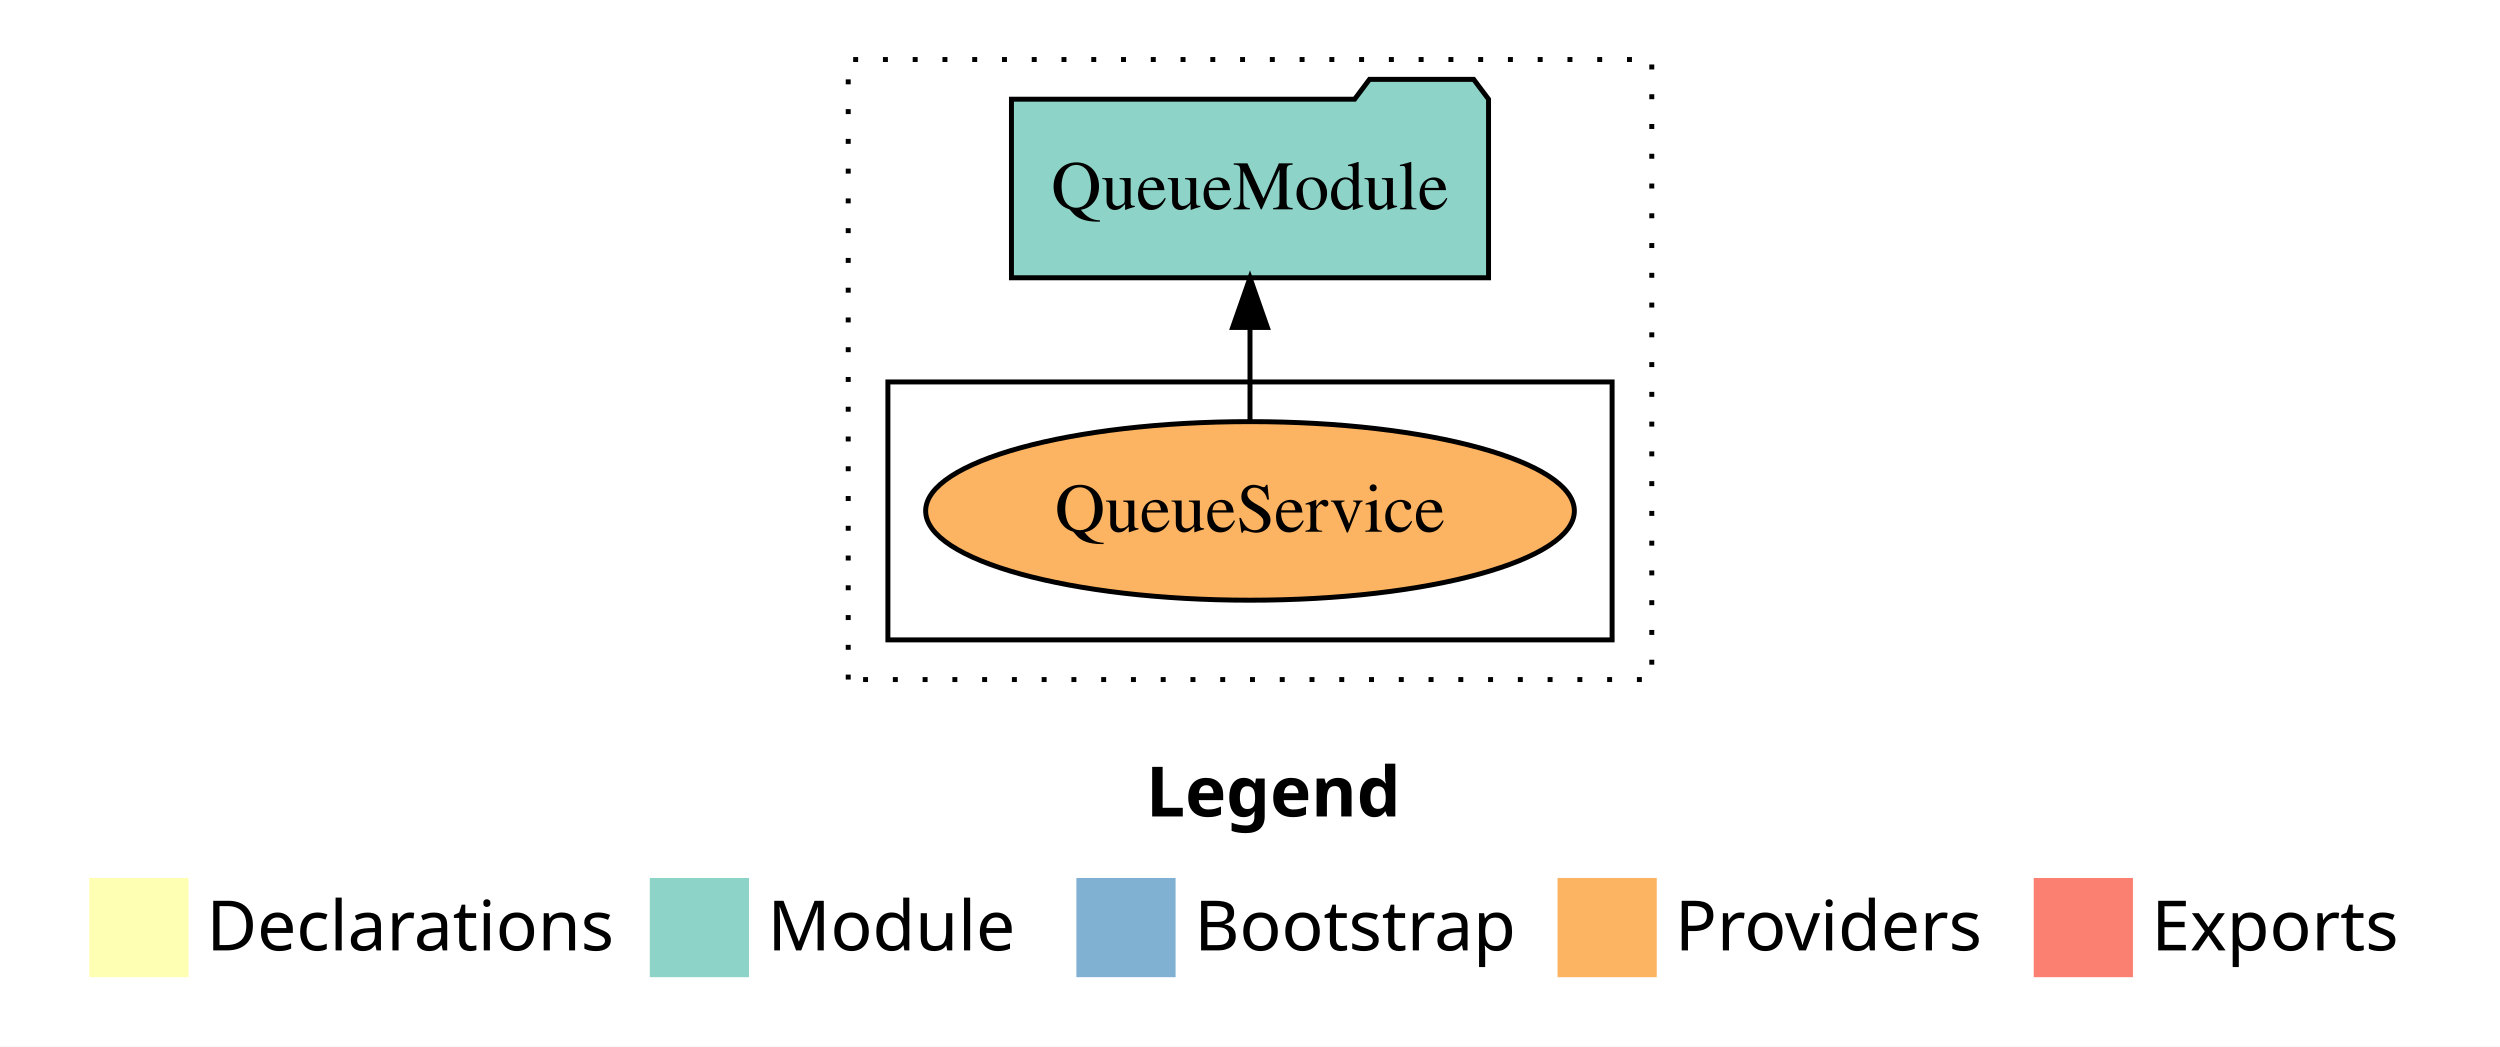
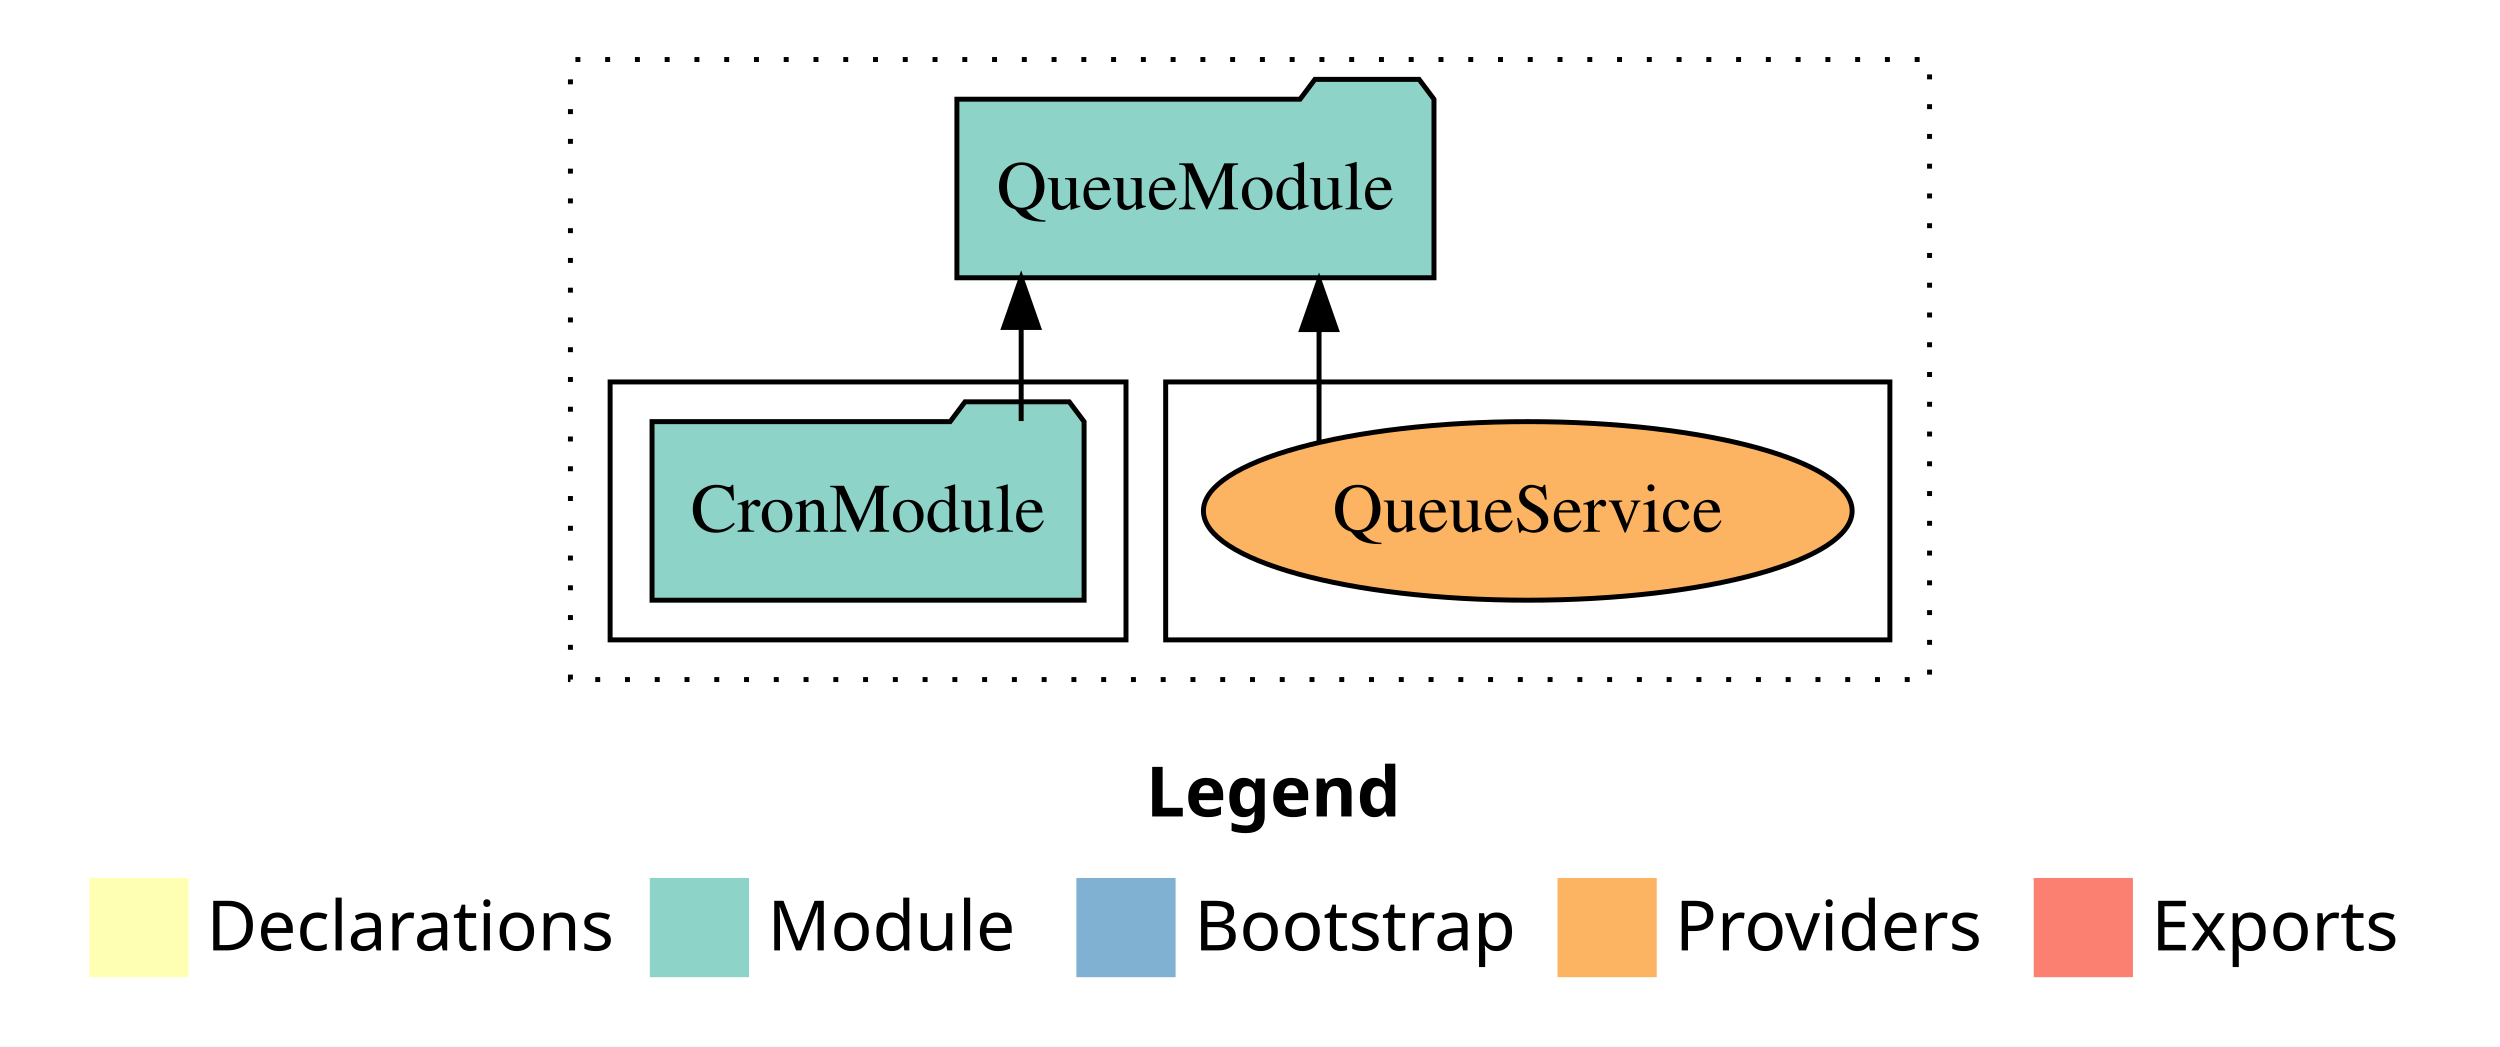
<svg xmlns="http://www.w3.org/2000/svg" width="504pt" height="211pt" viewBox="0.00 0.00 504.00 211.00">
  <g id="graph0" class="graph" transform="scale(1 1) rotate(0) translate(4 207)">
    <polygon fill="white" stroke="transparent" points="-4,4 -4,-207 500,-207 500,4 -4,4" />
    <text text-anchor="start" x="227.01" y="-42.4" font-family="sans-serif" font-weight="bold" font-size="14.00">Legend</text>
    <polygon fill="#ffffb3" stroke="transparent" points="14,-10 14,-30 34,-30 34,-10 14,-10" />
    <text text-anchor="start" x="37.63" y="-15.4" font-family="sans-serif" font-size="14.00">  Declarations</text>
    <polygon fill="#8dd3c7" stroke="transparent" points="127,-10 127,-30 147,-30 147,-10 127,-10" />
    <text text-anchor="start" x="150.73" y="-15.4" font-family="sans-serif" font-size="14.00">  Module</text>
    <polygon fill="#80b1d3" stroke="transparent" points="213,-10 213,-30 233,-30 233,-10 213,-10" />
    <text text-anchor="start" x="236.78" y="-15.4" font-family="sans-serif" font-size="14.00">  Bootstrap</text>
    <polygon fill="#fdb462" stroke="transparent" points="310,-10 310,-30 330,-30 330,-10 310,-10" />
    <text text-anchor="start" x="333.67" y="-15.4" font-family="sans-serif" font-size="14.00">  Providers</text>
    <polygon fill="#fb8072" stroke="transparent" points="406,-10 406,-30 426,-30 426,-10 406,-10" />
    <text text-anchor="start" x="429.73" y="-15.4" font-family="sans-serif" font-size="14.00">  Exports</text>
    <g id="clust1" class="cluster">
-       <polygon fill="none" stroke="black" stroke-dasharray="1,5" points="167,-70 167,-195 329,-195 329,-70 167,-70" />
+       <polygon fill="none" stroke="black" stroke-dasharray="1,5" points="111,-70 111,-195 385,-195 385,-70 111,-70" />
    </g>
    <g id="clust6" class="cluster">
-       <polygon fill="none" stroke="black" points="175,-78 175,-130 321,-130 321,-78 175,-78" />
+       <polygon fill="none" stroke="black" points="231,-78 231,-130 377,-130 377,-78 231,-78" />
+     </g>
+     <g id="clust3" class="cluster">
+       <polygon fill="none" stroke="black" points="119,-78 119,-130 223,-130 223,-78 119,-78" />
    </g>
    <g id="node1" class="node">
-       <ellipse fill="#fdb462" stroke="black" cx="248" cy="-104" rx="65.39" ry="18" />
-       <text text-anchor="middle" x="248" y="-99.8" font-family="Times,serif" font-size="14.00">QueueService</text>
+       <polygon fill="#8dd3c7" stroke="black" points="214.55,-122 211.55,-126 190.55,-126 187.55,-122 127.45,-122 127.45,-86 214.55,-86 214.55,-122" />
+       <text text-anchor="middle" x="171" y="-99.8" font-family="Times,serif" font-size="14.00">CronModule</text>
    </g>
    <g id="node2" class="node">
-       <polygon fill="#8dd3c7" stroke="black" points="296.09,-187 293.09,-191 272.09,-191 269.09,-187 199.91,-187 199.91,-151 296.09,-151 296.09,-187" />
-       <text text-anchor="middle" x="248" y="-164.8" font-family="Times,serif" font-size="14.00">QueueModule</text>
+       <polygon fill="#8dd3c7" stroke="black" points="285.09,-187 282.09,-191 261.09,-191 258.09,-187 188.91,-187 188.91,-151 285.09,-151 285.09,-187" />
+       <text text-anchor="middle" x="237" y="-164.8" font-family="Times,serif" font-size="14.00">QueueModule</text>
    </g>
    <g id="edge1" class="edge">
-       <path fill="none" stroke="black" d="M248,-122.11C248,-122.11 248,-140.99 248,-140.99" />
-       <polygon fill="black" stroke="black" points="244.5,-140.99 248,-150.99 251.5,-140.99 244.5,-140.99" />
+       <path fill="none" stroke="black" d="M201.87,-122.11C201.87,-122.11 201.87,-140.99 201.87,-140.99" />
+       <polygon fill="black" stroke="black" points="198.37,-140.99 201.87,-150.99 205.37,-140.99 198.37,-140.99" />
+     </g>
+     <g id="node3" class="node">
+       <ellipse fill="#fdb462" stroke="black" cx="304" cy="-104" rx="65.39" ry="18" />
+       <text text-anchor="middle" x="304" y="-99.8" font-family="Times,serif" font-size="14.00">QueueService</text>
+     </g>
+     <g id="edge2" class="edge">
+       <path fill="none" stroke="black" d="M261.92,-117.78C261.92,-117.78 261.92,-140.55 261.92,-140.55" />
+       <polygon fill="black" stroke="black" points="258.42,-140.55 261.92,-150.55 265.42,-140.55 258.42,-140.55" />
    </g>
  </g>
</svg>
